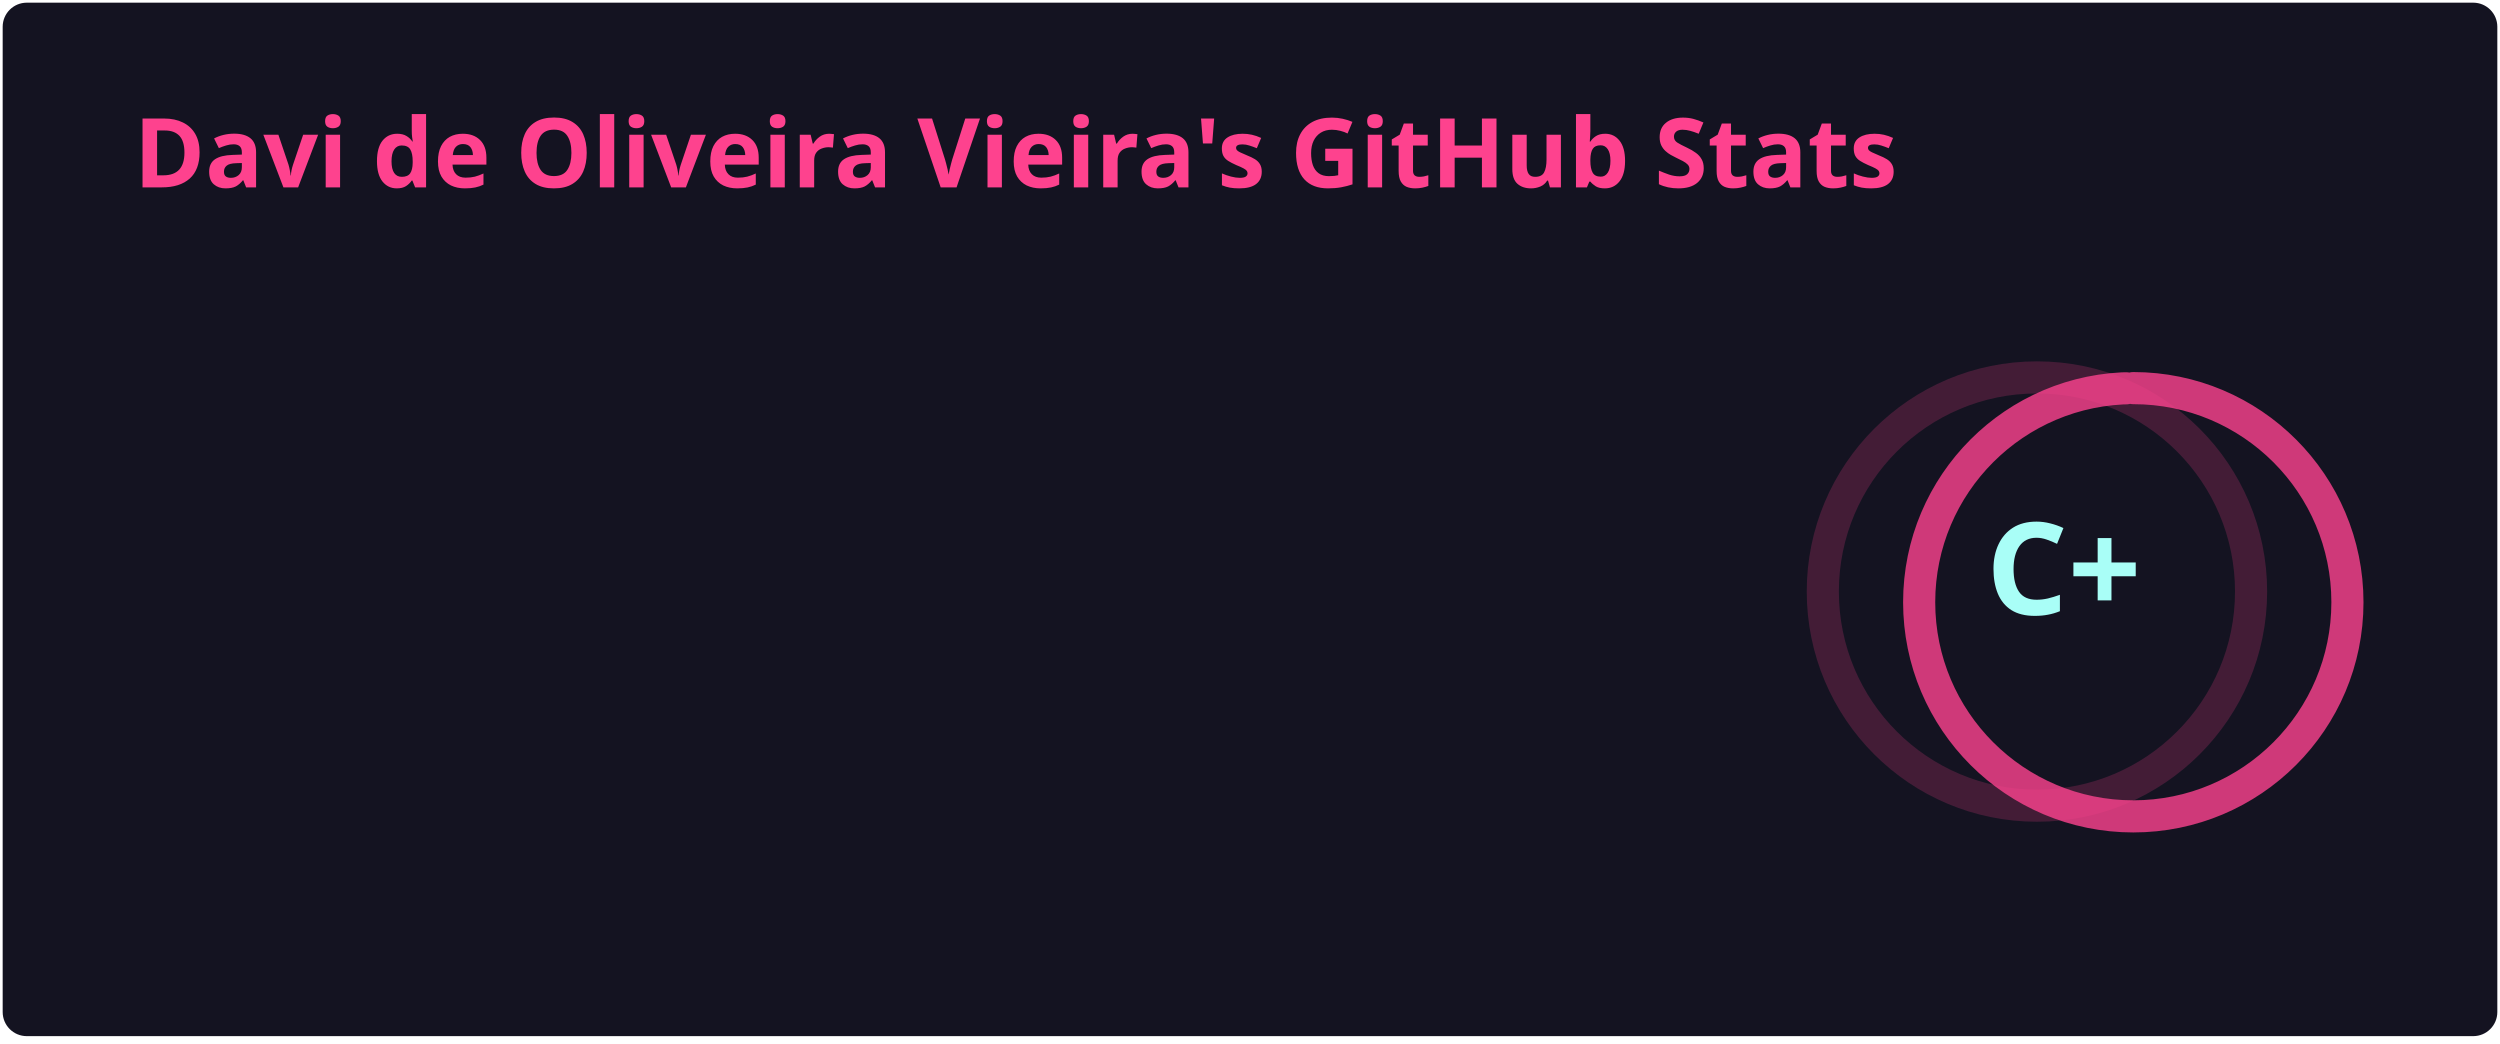
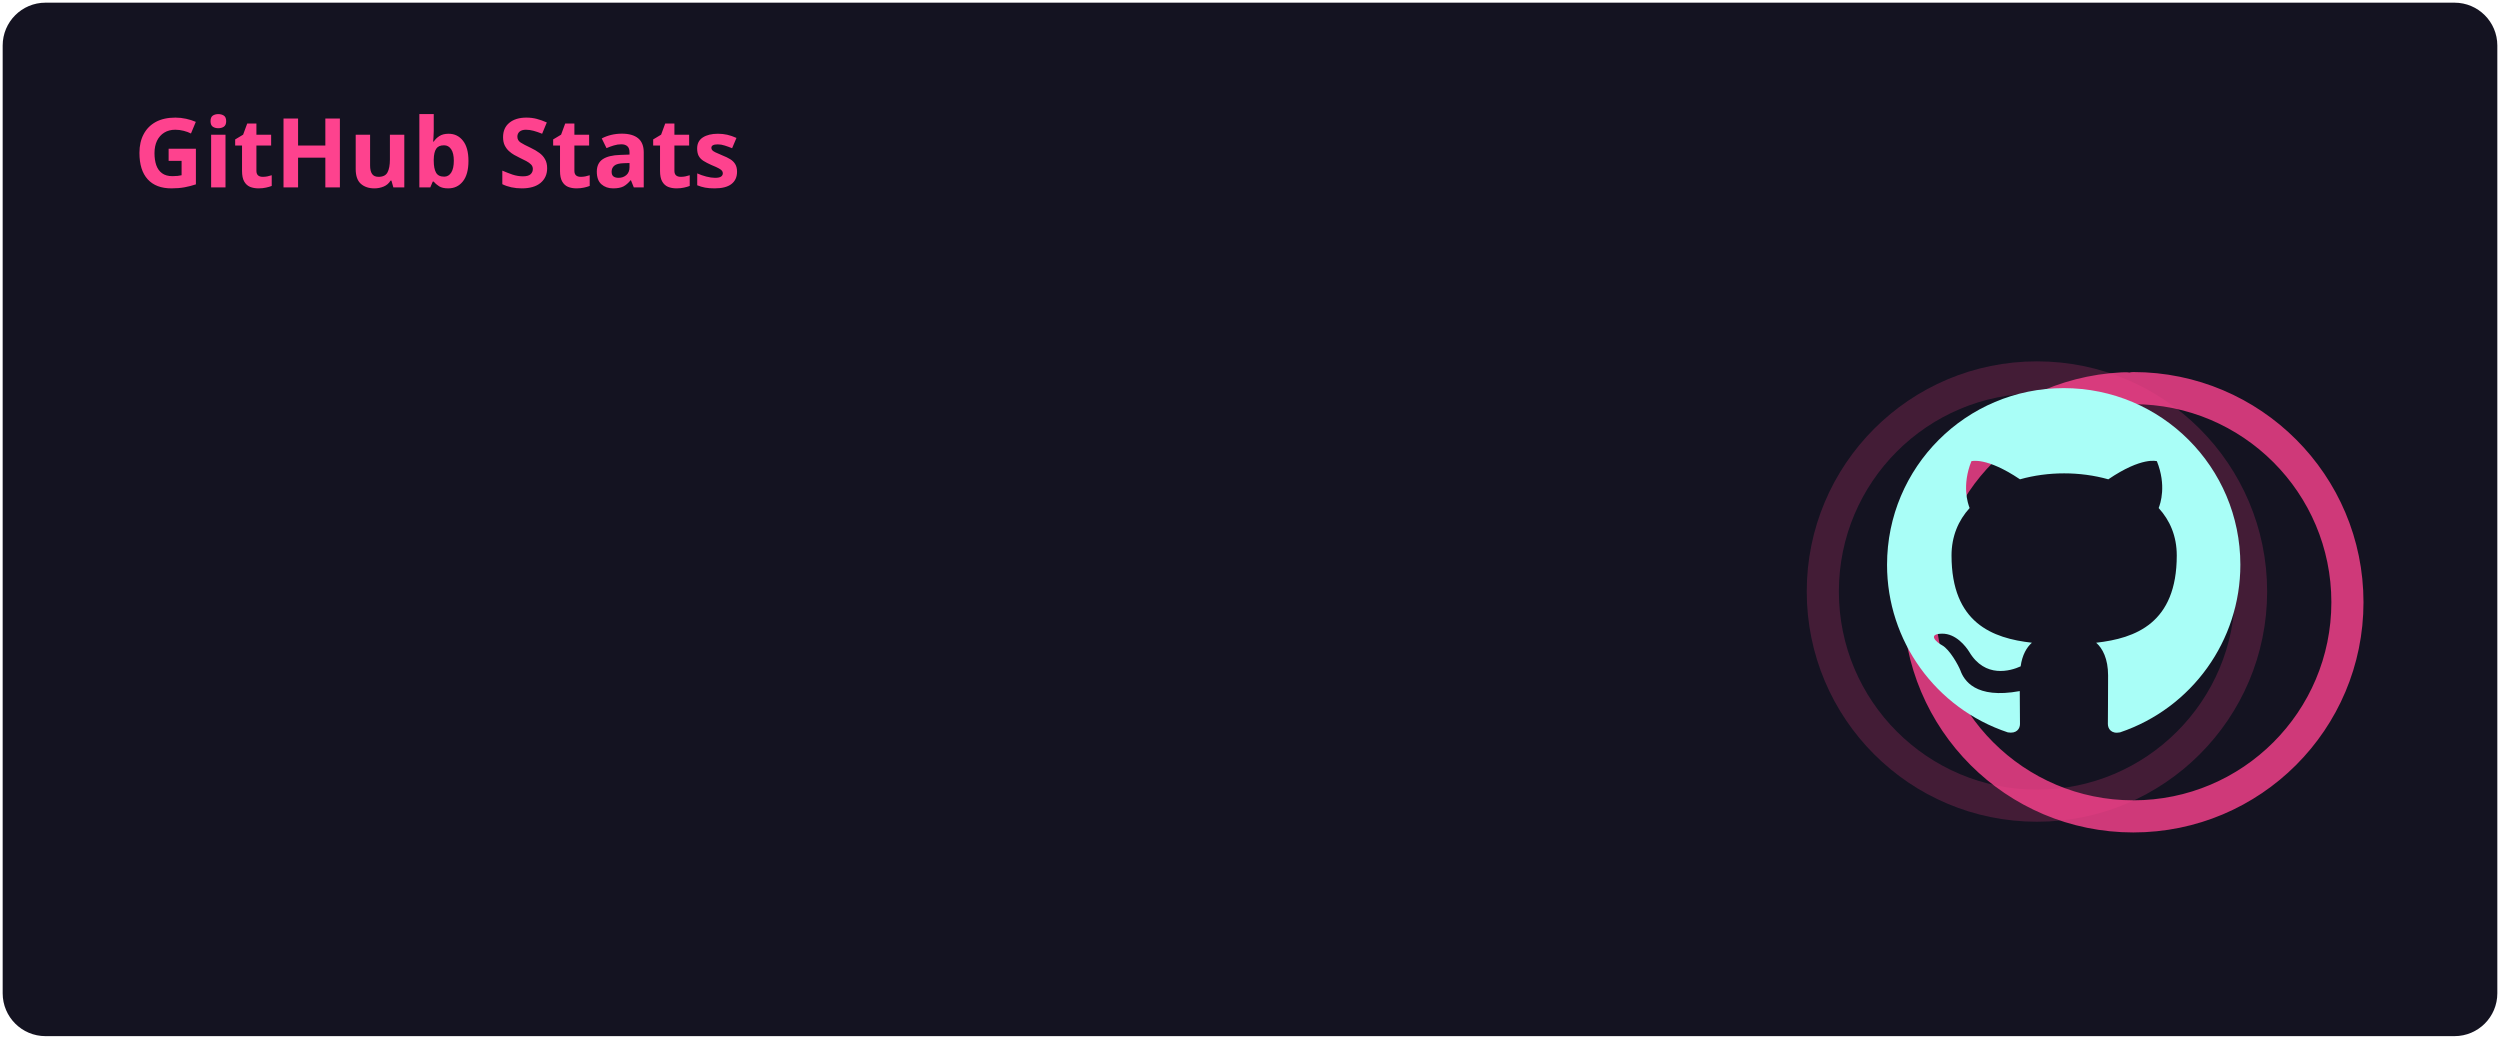
<svg xmlns="http://www.w3.org/2000/svg" width="467" height="195" viewBox="0 0 467 195" fill="none" role="img" aria-labelledby="descId">
  <style>
          .header {
            font: 600 18px 'Segoe UI', Ubuntu, Sans-Serif;
            fill: #fe428e;
            animation: fadeInAnimation 0.8s ease-in-out forwards;
          }
          @supports(-moz-appearance: auto) {
            /* Selector detects Firefox */
            .header { font-size: 15.5px; }
          }
          
    .stat {
      font: 600 14px 'Segoe UI', Ubuntu, "Helvetica Neue", Sans-Serif; fill: #a9fef7;
    }
    @supports(-moz-appearance: auto) {
      /* Selector detects Firefox */
      .stat { font-size:12px; }
    }
    .stagger {
      opacity: 0;
      animation: fadeInAnimation 0.3s ease-in-out forwards;
    }
    .rank-text {
      font: 800 24px 'Segoe UI', Ubuntu, Sans-Serif; fill: #a9fef7;
      animation: scaleInAnimation 0.3s ease-in-out forwards;
    }
    .rank-percentile-header {
      font-size: 14px;
    }
    .rank-percentile-text {
      font-size: 16px;
    }
    
    .not_bold { font-weight: 400 }
    .bold { font-weight: 700 }
    .icon {
      fill: #f8d847;
      display: block;
    }

    .rank-circle-rim {
      stroke: #fe428e;
      fill: none;
      stroke-width: 6;
      opacity: 0.2;
    }
    .rank-circle {
      stroke: #fe428e;
      stroke-dasharray: 250;
      fill: none;
      stroke-width: 6;
      stroke-linecap: round;
      opacity: 0.8;
      transform-origin: -10px 8px;
      transform: rotate(-90deg);
      animation: rankAnimation 1s forwards ease-in-out;
    }
    
    @keyframes rankAnimation {
      from {
        stroke-dashoffset: 251.327;
      }
      to {
-         stroke-dashoffset: 218.212;
+         stroke-dashoffset: 173.596;
      }
    }
  
  

          
      /* Animations */
      @keyframes scaleInAnimation {
        from {
          transform: translate(-5px, 5px) scale(0);
        }
        to {
          transform: translate(-5px, 5px) scale(1);
        }
      }
      @keyframes fadeInAnimation {
        from {
          opacity: 0;
        }
        to {
          opacity: 1;
        }
      }
    
          
        </style>
-   <rect data-testid="card-bg" x="0.5" y="0.5" rx="4.5" height="99%" stroke="#e4e2e2" width="466" fill="#141321" stroke-opacity="0" />
+   <rect data-testid="card-bg" x="0.5" y="0.5" rx="8" height="99%" stroke="#e4e2e2" width="466" fill="#141321" stroke-opacity="0" />
  <g data-testid="card-title" transform="translate(25, 35)">
    <g transform="translate(0, 0)">
-       <text x="0" y="0" class="header" data-testid="header">Davi de Oliveira Vieira's GitHub Stats</text>
+       <text x="0" y="0" class="header" data-testid="header">GitHub Stats</text>
    </g>
  </g>
  <g data-testid="main-card-body" transform="translate(0, 55)">
    <g data-testid="rank-circle" transform="translate(390.5, 47.5)">
      <circle class="rank-circle-rim" cx="-10" cy="8" r="40" />
      <circle class="rank-circle" cx="-10" cy="8" r="40" />
      <g class="rank-text">
-         <text x="-5" y="3" alignment-baseline="central" dominant-baseline="central" text-anchor="middle" data-testid="level-rank-icon">
-           C+
-         </text>
+         <svg x="-38" y="-30" height="66" width="66" aria-hidden="true" viewBox="0 0 16 16" version="1.1" data-view-component="true" data-testid="github-rank-icon">
+           <path d="M8 0c4.42 0 8 3.58 8 8a8.013 8.013 0 0 1-5.45 7.59c-.4.08-.55-.17-.55-.38 0-.27.01-1.13.01-2.2 0-.75-.25-1.23-.54-1.48 1.78-.2 3.65-.88 3.65-3.95 0-.88-.31-1.59-.82-2.15.08-.2.36-1.02-.08-2.12 0 0-.67-.22-2.2.82-.64-.18-1.32-.27-2-.27-.68 0-1.36.09-2 .27-1.53-1.03-2.2-.82-2.2-.82-.44 1.1-.16 1.92-.08 2.12-.51.56-.82 1.28-.82 2.15 0 3.06 1.86 3.75 3.64 3.95-.23.2-.44.55-.51 1.07-.46.21-1.61.55-2.33-.66-.15-.24-.6-.83-1.23-.82-.67.01-.27.38.01.53.34.19.73.9.82 1.13.16.45.68 1.31 2.69.94 0 .67.01 1.3.01 1.49 0 .21-.15.45-.55.38A7.995 7.995 0 0 1 0 8c0-4.42 3.58-8 8-8Z" />
+         </svg>
      </g>
    </g>
    <svg x="0" y="0">
      <g transform="translate(0, 0)">
        <g class="stagger" style="animation-delay: 450ms" transform="translate(25, 0)">
          <svg data-testid="icon" class="icon" viewBox="0 0 16 16" version="1.1" width="16" height="16">
            <path fill-rule="evenodd" d="M8 .25a.75.75 0 01.673.418l1.882 3.815 4.21.612a.75.75 0 01.416 1.279l-3.046 2.97.719 4.192a.75.75 0 01-1.088.791L8 12.347l-3.766 1.98a.75.75 0 01-1.088-.79l.72-4.194L.818 6.374a.75.75 0 01.416-1.28l4.21-.611L7.327.668A.75.75 0 018 .25zm0 2.445L6.615 5.5a.75.75 0 01-.564.41l-3.097.45 2.24 2.184a.75.75 0 01.216.664l-.528 3.084 2.769-1.456a.75.75 0 01.698 0l2.77 1.456-.53-3.084a.75.75 0 01.216-.664l2.24-2.183-3.096-.45a.75.75 0 01-.564-.41L8 2.694v.001z" />
          </svg>
          <text class="stat  bold" x="25" y="12.5">Total Stars Earned:</text>
-           <text class="stat  bold" x="219.01" y="12.5" data-testid="stars">2</text>
+           <text class="stat  bold" x="219.01" y="12.5" data-testid="stars">5</text>
        </g>
      </g>
      <g transform="translate(0, 25)">
        <g class="stagger" style="animation-delay: 600ms" transform="translate(25, 0)">
          <svg data-testid="icon" class="icon" viewBox="0 0 16 16" version="1.1" width="16" height="16">
            <path fill-rule="evenodd" d="M1.643 3.143L.427 1.927A.25.25 0 000 2.104V5.75c0 .138.112.25.25.25h3.646a.25.25 0 00.177-.427L2.715 4.215a6.5 6.5 0 11-1.18 4.458.75.75 0 10-1.493.154 8.001 8.001 0 101.6-5.684zM7.75 4a.75.75 0 01.75.75v2.992l2.028.812a.75.75 0 01-.557 1.392l-2.5-1A.75.75 0 017 8.25v-3.5A.75.75 0 017.75 4z" />
          </svg>
-           <text class="stat  bold" x="25" y="12.5">Total Commits (last year):</text>
-           <text class="stat  bold" x="219.01" y="12.5" data-testid="commits">46</text>
+           <text class="stat  bold" x="25" y="12.5">Total Commits:</text>
+           <text class="stat  bold" x="219.01" y="12.5" data-testid="commits">1.5k</text>
        </g>
      </g>
      <g transform="translate(0, 50)">
        <g class="stagger" style="animation-delay: 750ms" transform="translate(25, 0)">
          <svg data-testid="icon" class="icon" viewBox="0 0 16 16" version="1.1" width="16" height="16">
            <path fill-rule="evenodd" d="M7.177 3.073L9.573.677A.25.25 0 0110 .854v4.792a.25.25 0 01-.427.177L7.177 3.427a.25.25 0 010-.354zM3.75 2.5a.75.75 0 100 1.5.75.75 0 000-1.5zm-2.25.75a2.25 2.25 0 113 2.122v5.256a2.251 2.251 0 11-1.5 0V5.372A2.25 2.25 0 011.5 3.25zM11 2.5h-1V4h1a1 1 0 011 1v5.628a2.251 2.251 0 101.5 0V5A2.5 2.5 0 0011 2.5zm1 10.25a.75.75 0 111.5 0 .75.75 0 01-1.5 0zM3.75 12a.75.75 0 100 1.5.75.75 0 000-1.5z" />
          </svg>
          <text class="stat  bold" x="25" y="12.5">Total PRs:</text>
-           <text class="stat  bold" x="219.01" y="12.5" data-testid="prs">9</text>
+           <text class="stat  bold" x="219.01" y="12.5" data-testid="prs">35</text>
        </g>
      </g>
      <g transform="translate(0, 75)">
        <g class="stagger" style="animation-delay: 900ms" transform="translate(25, 0)">
          <svg data-testid="icon" class="icon" viewBox="0 0 16 16" version="1.1" width="16" height="16">
            <path fill-rule="evenodd" d="M8 1.5a6.5 6.5 0 100 13 6.5 6.5 0 000-13zM0 8a8 8 0 1116 0A8 8 0 010 8zm9 3a1 1 0 11-2 0 1 1 0 012 0zm-.25-6.25a.75.75 0 00-1.5 0v3.5a.75.75 0 001.5 0v-3.5z" />
          </svg>
          <text class="stat  bold" x="25" y="12.5">Total Issues:</text>
-           <text class="stat  bold" x="219.01" y="12.5" data-testid="issues">3</text>
+           <text class="stat  bold" x="219.01" y="12.5" data-testid="issues">5</text>
        </g>
      </g>
      <g transform="translate(0, 100)">
        <g class="stagger" style="animation-delay: 1050ms" transform="translate(25, 0)">
          <svg data-testid="icon" class="icon" viewBox="0 0 16 16" version="1.1" width="16" height="16">
            <path fill-rule="evenodd" d="M2 2.5A2.5 2.5 0 014.5 0h8.75a.75.75 0 01.75.75v12.5a.75.75 0 01-.75.75h-2.5a.75.75 0 110-1.5h1.75v-2h-8a1 1 0 00-.714 1.7.75.75 0 01-1.072 1.05A2.495 2.495 0 012 11.5v-9zm10.5-1V9h-8c-.356 0-.694.074-1 .208V2.5a1 1 0 011-1h8zM5 12.25v3.25a.25.25 0 00.4.2l1.45-1.087a.25.25 0 01.3 0L8.6 15.7a.25.25 0 00.4-.2v-3.25a.25.25 0 00-.25-.25h-3.5a.25.25 0 00-.25.25z" />
          </svg>
          <text class="stat  bold" x="25" y="12.5">Contributed to (last year):</text>
-           <text class="stat  bold" x="219.01" y="12.5" data-testid="contribs">3</text>
+           <text class="stat  bold" x="219.01" y="12.5" data-testid="contribs">7</text>
        </g>
      </g>
    </svg>
  </g>
</svg>
